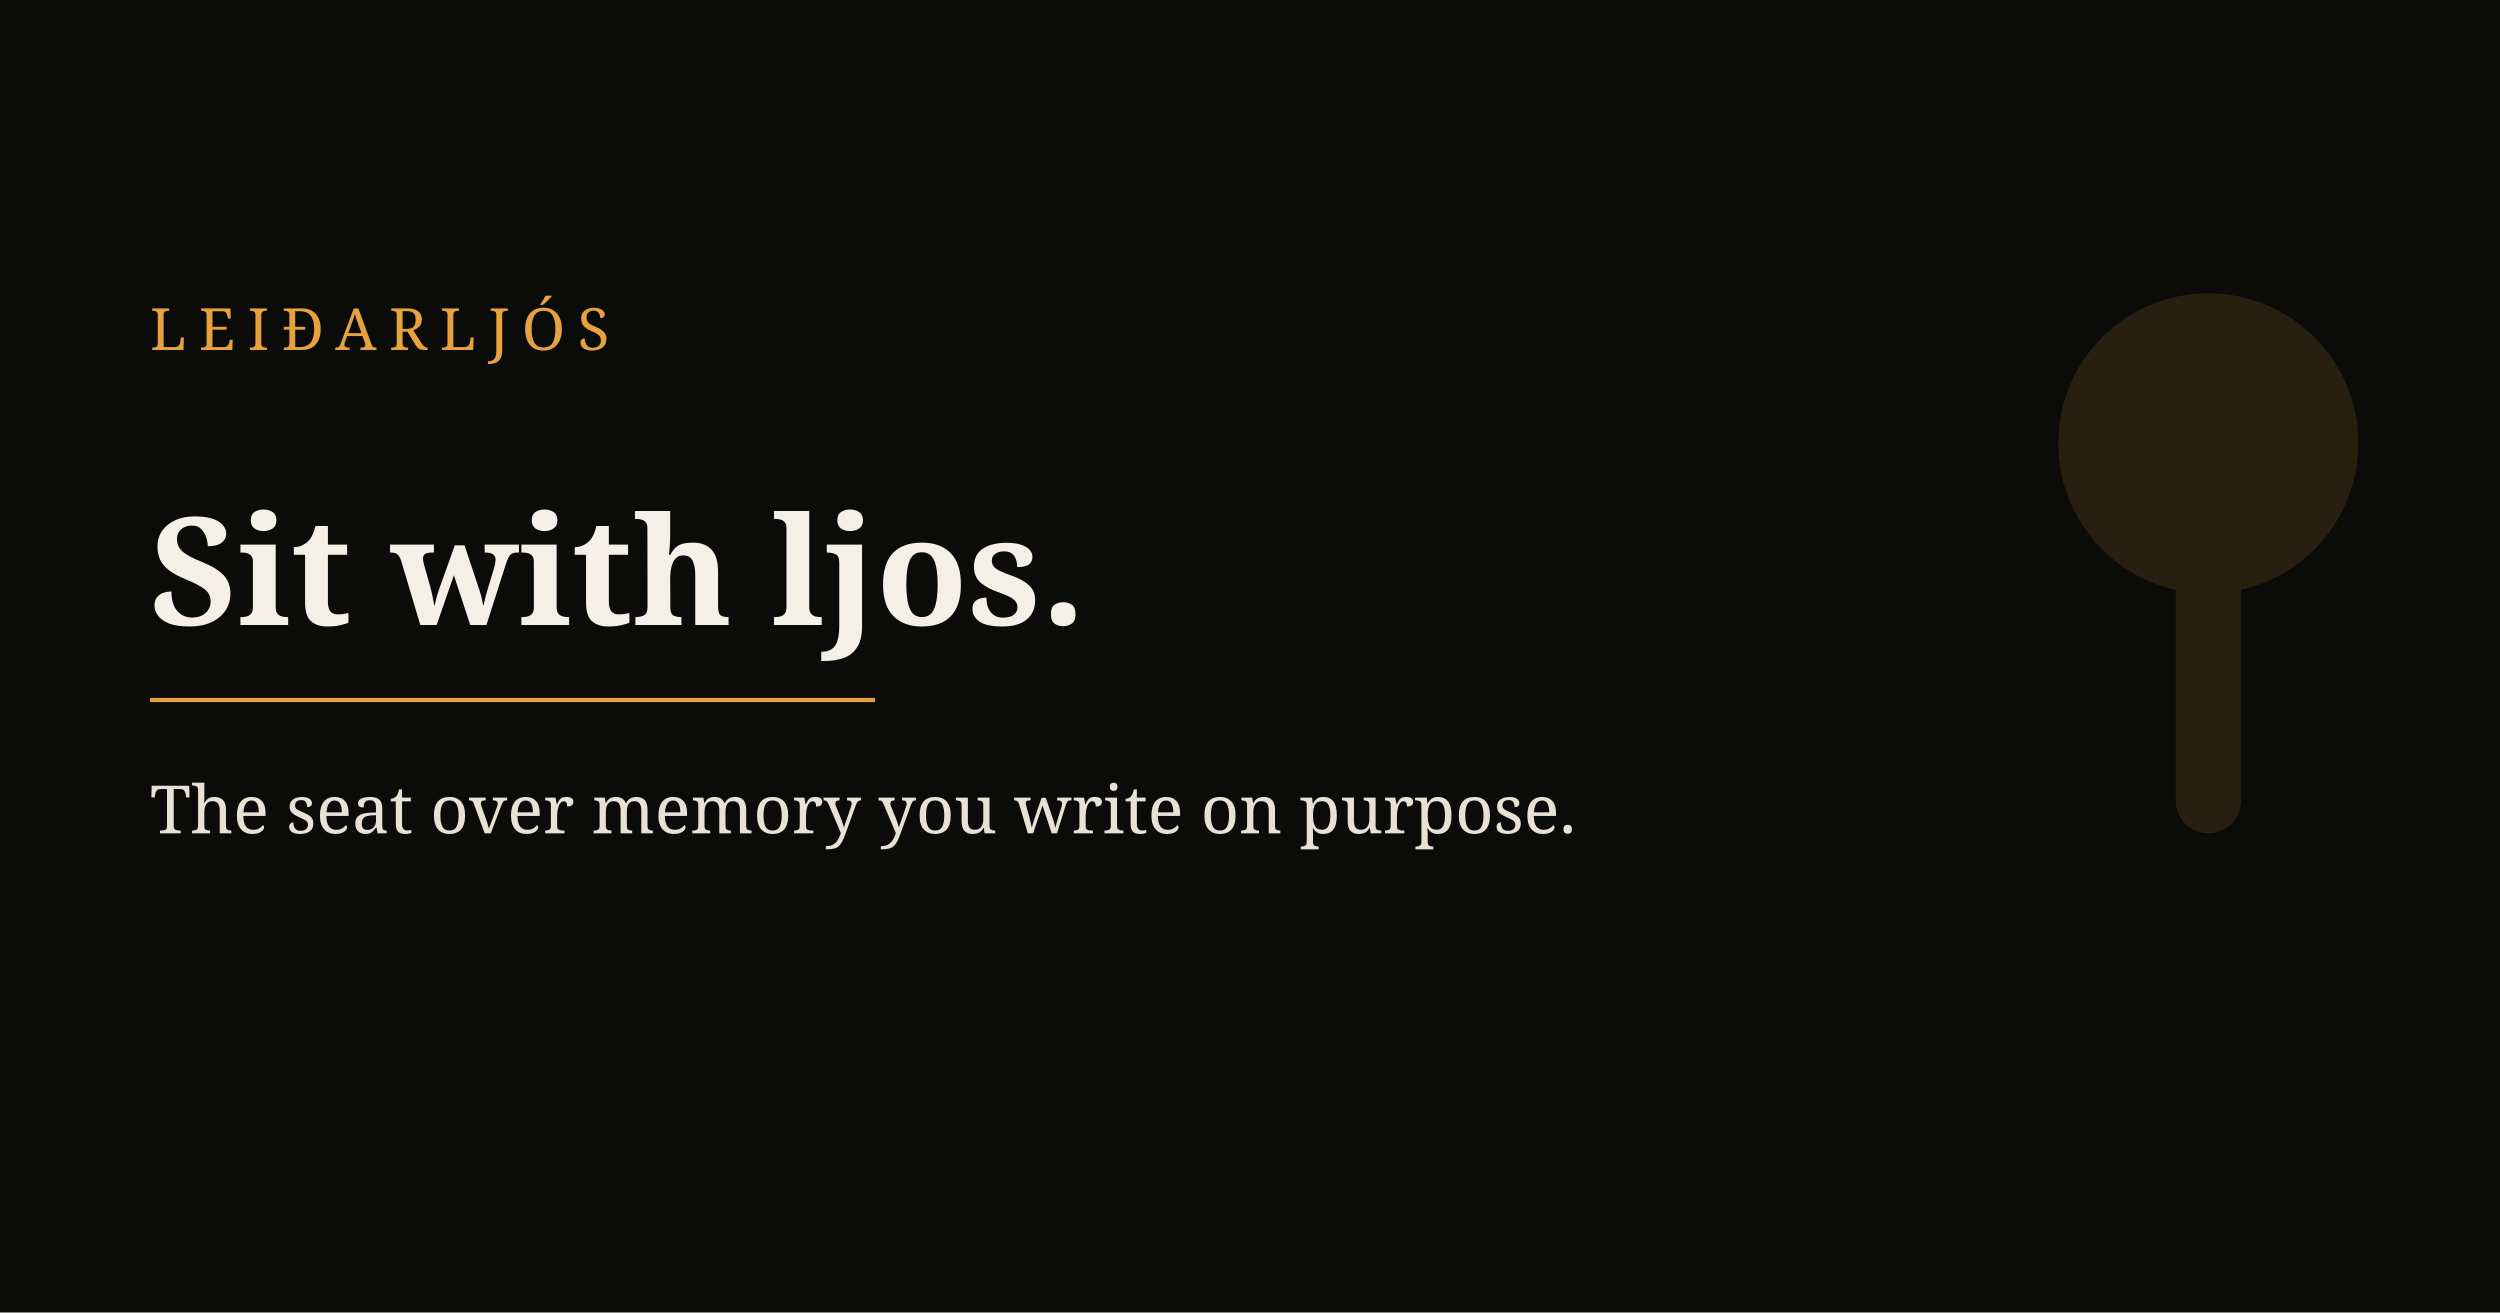
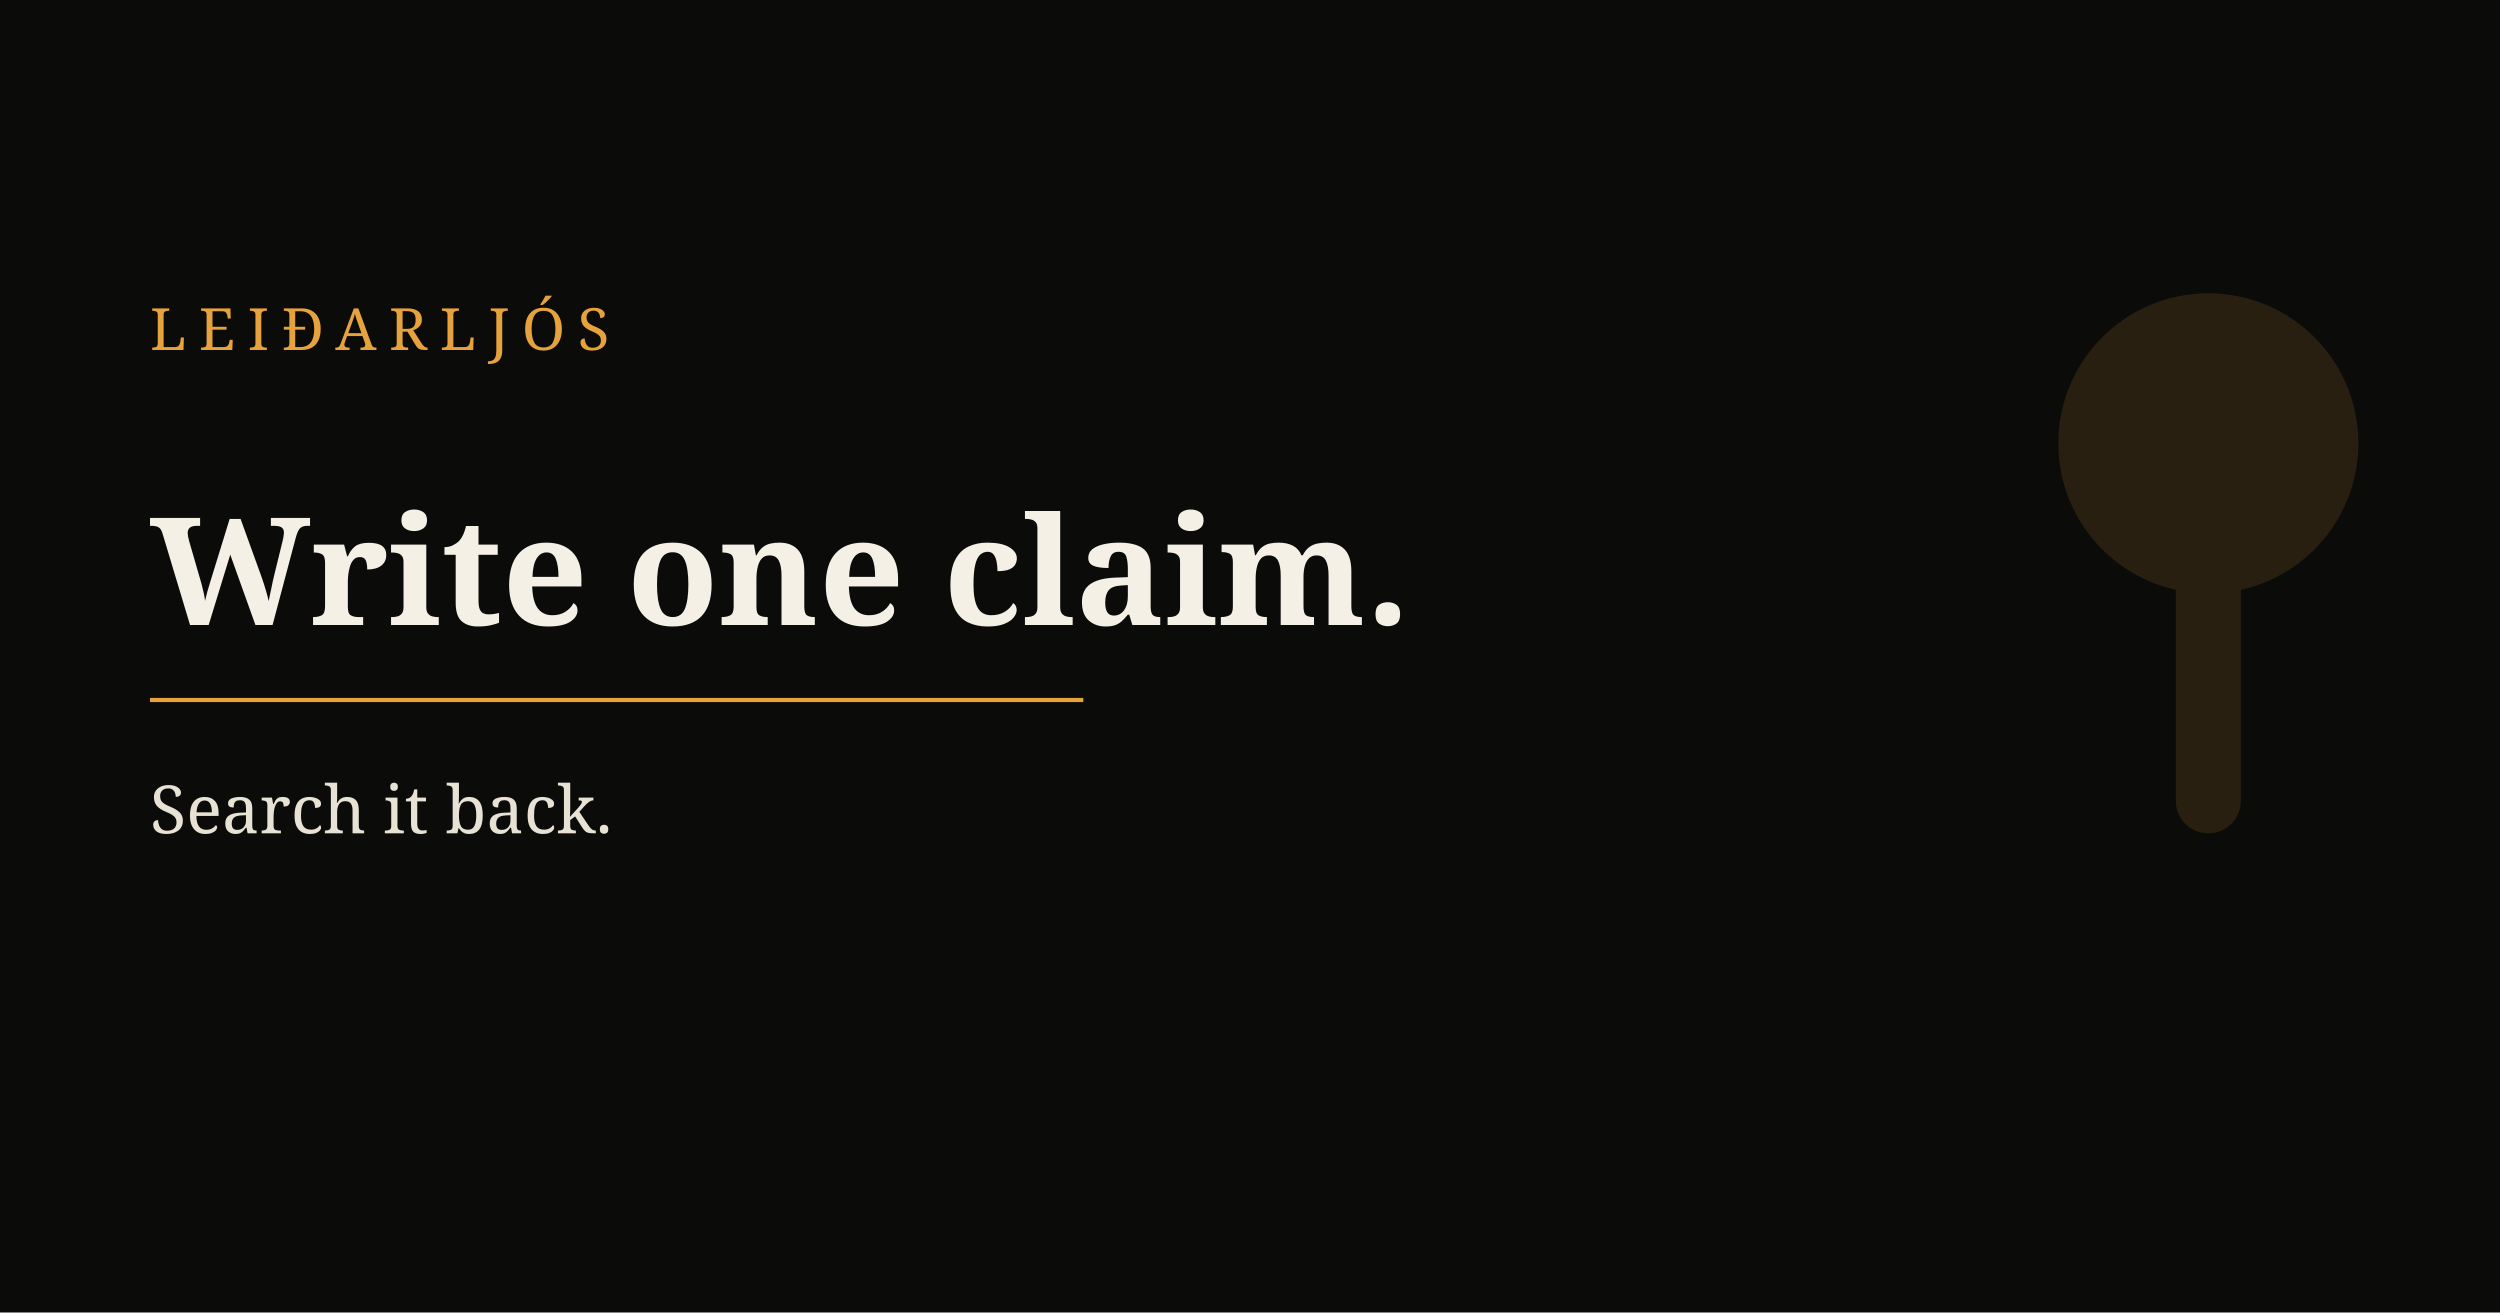
- <svg xmlns="http://www.w3.org/2000/svg" viewBox="0 0 1200 630" role="img" aria-label="leiðarljós — the seat over memory you write on purpose">
+ <svg xmlns="http://www.w3.org/2000/svg" viewBox="0 0 1200 630" role="img" aria-label="Write one claim. Search it back.">
  <rect width="1200" height="630" fill="#0B0B0A" />
  <g opacity="0.14" transform="translate(820 40) scale(2.4)">
    <circle cx="100" cy="72" r="30" fill="#E6A23C" />
    <rect x="93.5" y="72" width="13" height="78" rx="6.5" fill="#E6A23C" />
  </g>
  <text x="72" y="168" font-family="Georgia, 'Iowan Old Style', serif" font-size="28" fill="#E6A23C" letter-spacing="6">LEIÐARLJÓS</text>
-   <text x="72" y="300" font-family="Georgia, 'Iowan Old Style', serif" font-size="72" font-weight="600" fill="#F4F0E6">Sit with ljos.</text>
-   <line x1="72" y1="336" x2="420" y2="336" stroke="#E6A23C" stroke-width="2" />
-   <text x="72" y="400" font-family="Georgia, 'Iowan Old Style', serif" font-size="32" fill="#E8E2D4">The seat over memory you write on purpose.</text>
+   <text x="72" y="300" font-family="Georgia, 'Iowan Old Style', serif" font-size="72" font-weight="600" fill="#F4F0E6">Write one claim.</text>
+   <line x1="72" y1="336" x2="520" y2="336" stroke="#E6A23C" stroke-width="2" />
+   <text x="72" y="400" font-family="Georgia, 'Iowan Old Style', serif" font-size="32" fill="#E8E2D4">Search it back.</text>
</svg>
